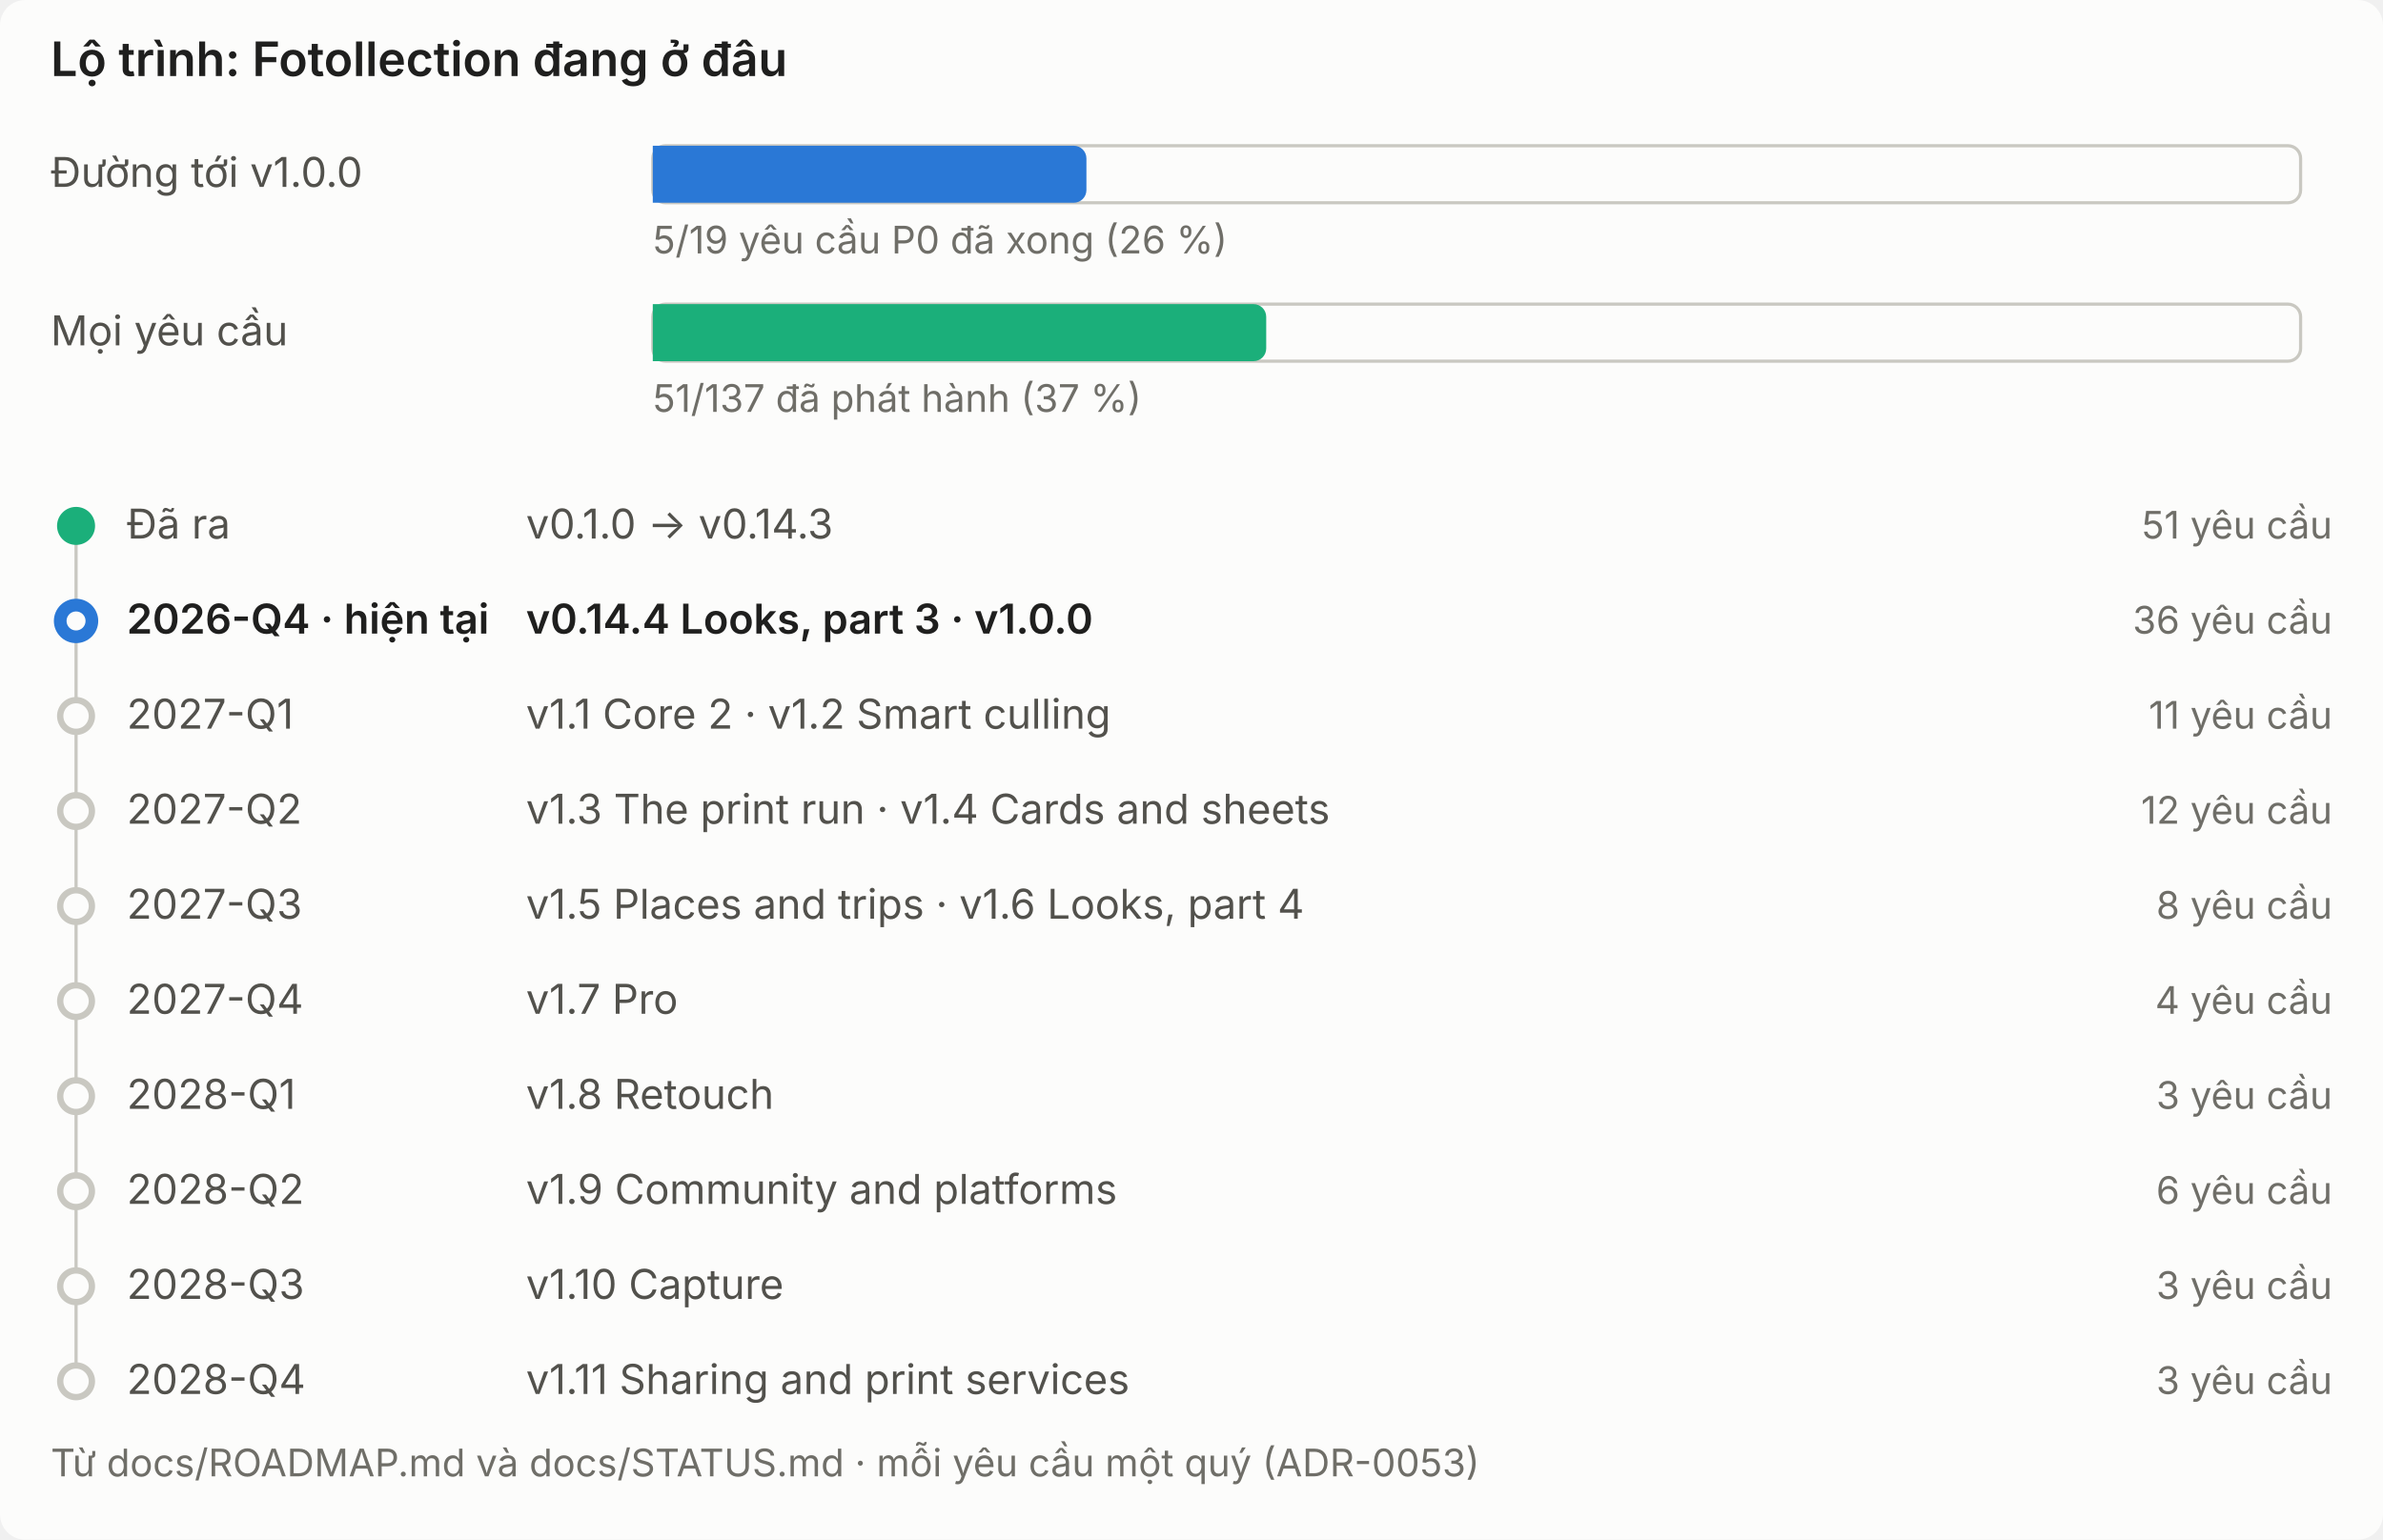
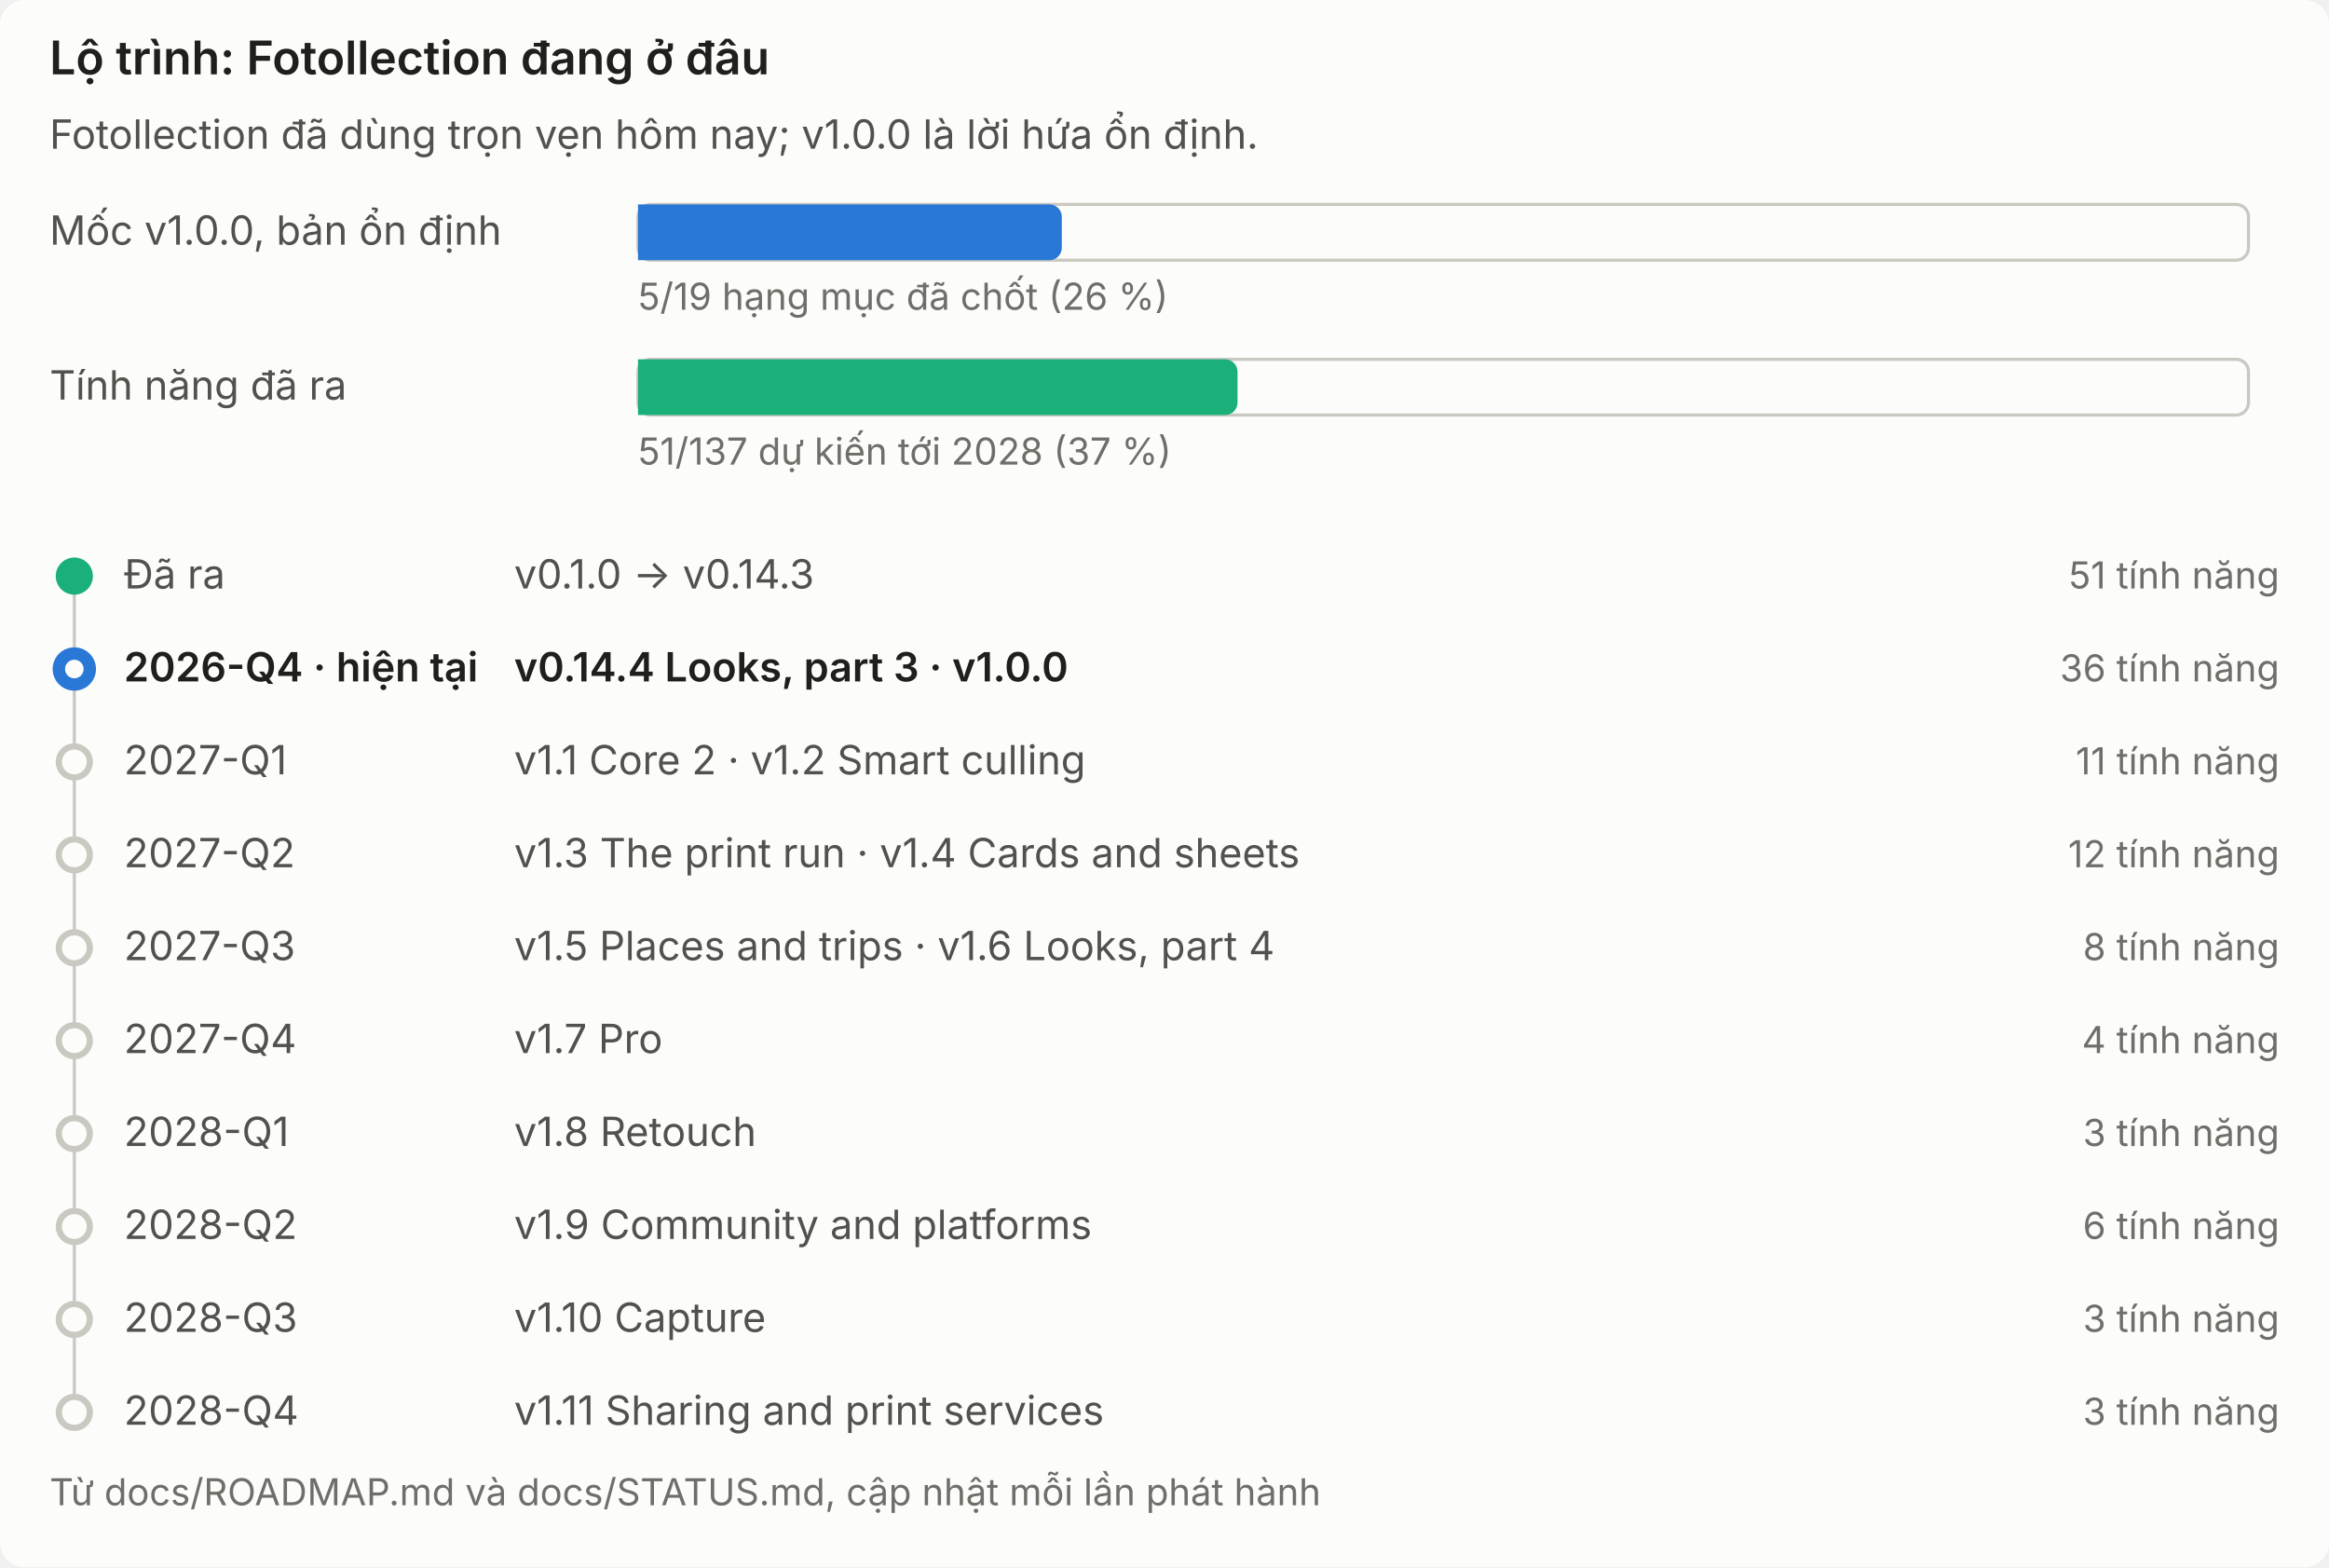
- <svg xmlns="http://www.w3.org/2000/svg" viewBox="-16 -16 752 486" width="752" height="486" role="img" aria-labelledby="t d">
+ <svg xmlns="http://www.w3.org/2000/svg" viewBox="-16 -16 752 506" width="752" height="506" role="img" aria-labelledby="t d">
  <style>
  .bg{fill:#fcfcfb} .t1{fill:#1f1f1e;font:600 13px system-ui,-apple-system,Segoe UI,sans-serif}
  .t2{fill:#52514c;font:13px system-ui,-apple-system,Segoe UI,sans-serif}
  .t3{fill:#6f6e68;font:12px system-ui,-apple-system,Segoe UI,sans-serif}
  .h{font-size:15px} .num{font-variant-numeric:tabular-nums} .axis{stroke:#c9c8c1;stroke-width:1}
  .ref{stroke:#52514c;stroke-width:1.5;stroke-dasharray:4 3} .refw{stroke:#eb6834;stroke-width:1.5;stroke-dasharray:4 3}
  .s1{fill:#2a78d6} .old{fill-opacity:.45} .s2{fill:#eb6834} .s3{fill:#1baf7a} .s4{fill:#eda100} .s5{fill:#e87ba4} .gap{stroke:#fcfcfb;stroke-width:2}
  .in{fill:#fff}
  @media (prefers-color-scheme: dark){
    .bg{fill:#1a1a19} .t1{fill:#f0efec} .t2{fill:#c3c2b7} .t3{fill:#9d9c93} .axis{stroke:#45443f}
    .ref{stroke:#c3c2b7} .refw{stroke:#d95926}
    .s1{fill:#3987e5} .s2{fill:#d95926} .s3{fill:#199e70} .s4{fill:#c98500} .s5{fill:#d55181} .gap{stroke:#1a1a19}
  }
</style>
-   <rect class="bg" x="-16" y="-16" width="752" height="486" rx="8" />
+   <rect class="bg" x="-16" y="-16" width="752" height="506" rx="8" />
  <text class="t1 h" x="0" y="8">Lộ trình: Fotollection đang ở đâu</text>
-   <text class="t2" x="0" y="43">Đường tới v1.0.0</text>
-   <rect class="axis" x="190" y="30" width="520" height="18" rx="4" fill="none" />
-   <path class="s1" d="M190 30h132.842a4 4 0 0 1 4 4v10a4 4 0 0 1 -4 4h-132.842z" />
-   <text class="t3 num" x="190" y="64">5/19 yêu cầu P0 đã xong (26 %)</text>
-   <text class="t2" x="0" y="93">Mọi yêu cầu</text>
-   <rect class="axis" x="190" y="80" width="520" height="18" rx="4" fill="none" />
-   <path class="s3" d="M190 80h189.577a4 4 0 0 1 4 4v10a4 4 0 0 1 -4 4h-189.577z" />
-   <text class="t3 num" x="190" y="114">51/137 đã phát hành (37 %)</text>
-   <line class="axis" x1="8" x2="8" y1="150" y2="420" />
-   <circle class="s3" cx="8" cy="150" r="6" />
-   <text class="t2" x="24" y="154">Đã ra</text>
-   <text class="t2" x="150" y="154">v0.1.0 → v0.14.3</text>
-   <text class="t3 num" x="720" y="154" text-anchor="end">51 yêu cầu</text>
-   <circle class="s1" cx="8" cy="180" r="7" />
-   <circle class="bg" cx="8" cy="180" r="3" />
-   <text class="t1" x="24" y="184">2026-Q4 · hiện tại</text>
-   <text class="t1" x="150" y="184">v0.14.4 Looks, part 3 · v1.0.0</text>
-   <text class="t3 num" x="720" y="184" text-anchor="end">36 yêu cầu</text>
-   <circle class="bg axis" cx="8" cy="210" r="5" style="stroke-width:2" />
-   <text class="t2" x="24" y="214">2027-Q1</text>
-   <text class="t2" x="150" y="214">v1.1 Core 2 · v1.2 Smart culling</text>
-   <text class="t3 num" x="720" y="214" text-anchor="end">11 yêu cầu</text>
-   <circle class="bg axis" cx="8" cy="240" r="5" style="stroke-width:2" />
-   <text class="t2" x="24" y="244">2027-Q2</text>
-   <text class="t2" x="150" y="244">v1.3 The print run · v1.4 Cards and sheets</text>
-   <text class="t3 num" x="720" y="244" text-anchor="end">12 yêu cầu</text>
-   <circle class="bg axis" cx="8" cy="270" r="5" style="stroke-width:2" />
-   <text class="t2" x="24" y="274">2027-Q3</text>
-   <text class="t2" x="150" y="274">v1.5 Places and trips · v1.6 Looks, part 4</text>
-   <text class="t3 num" x="720" y="274" text-anchor="end">8 yêu cầu</text>
-   <circle class="bg axis" cx="8" cy="300" r="5" style="stroke-width:2" />
-   <text class="t2" x="24" y="304">2027-Q4</text>
-   <text class="t2" x="150" y="304">v1.7 Pro</text>
-   <text class="t3 num" x="720" y="304" text-anchor="end">4 yêu cầu</text>
-   <circle class="bg axis" cx="8" cy="330" r="5" style="stroke-width:2" />
-   <text class="t2" x="24" y="334">2028-Q1</text>
-   <text class="t2" x="150" y="334">v1.8 Retouch</text>
-   <text class="t3 num" x="720" y="334" text-anchor="end">3 yêu cầu</text>
-   <circle class="bg axis" cx="8" cy="360" r="5" style="stroke-width:2" />
-   <text class="t2" x="24" y="364">2028-Q2</text>
-   <text class="t2" x="150" y="364">v1.9 Community and platforms</text>
-   <text class="t3 num" x="720" y="364" text-anchor="end">6 yêu cầu</text>
-   <circle class="bg axis" cx="8" cy="390" r="5" style="stroke-width:2" />
-   <text class="t2" x="24" y="394">2028-Q3</text>
-   <text class="t2" x="150" y="394">v1.10 Capture</text>
-   <text class="t3 num" x="720" y="394" text-anchor="end">3 yêu cầu</text>
-   <circle class="bg axis" cx="8" cy="420" r="5" style="stroke-width:2" />
-   <text class="t2" x="24" y="424">2028-Q4</text>
-   <text class="t2" x="150" y="424">v1.11 Sharing and print services</text>
-   <text class="t3 num" x="720" y="424" text-anchor="end">3 yêu cầu</text>
-   <text class="t3" x="0" y="450">Từ docs/ROADMAP.md và docs/STATUS.md · mỗi yêu cầu một quý (ADR-0053)</text>
+   <text class="t2" x="0" y="32">Fotollection đã dùng trọn vẹn hôm nay; v1.0.0 là lời hứa ổn định.</text>
+   <text class="t2" x="0" y="63">Mốc v1.0.0, bản ổn định</text>
+   <rect class="axis" x="190" y="50" width="520" height="18" rx="4" fill="none" />
+   <path class="s1" d="M190 50h132.842a4 4 0 0 1 4 4v10a4 4 0 0 1 -4 4h-132.842z" />
+   <text class="t3 num" x="190" y="84">5/19 hạng mục đã chốt (26 %)</text>
+   <text class="t2" x="0" y="113">Tính năng đã ra</text>
+   <rect class="axis" x="190" y="100" width="520" height="18" rx="4" fill="none" />
+   <path class="s3" d="M190 100h189.577a4 4 0 0 1 4 4v10a4 4 0 0 1 -4 4h-189.577z" />
+   <text class="t3 num" x="190" y="134">51/137 dự kiến tới 2028 (37 %)</text>
+   <line class="axis" x1="8" x2="8" y1="170" y2="440" />
+   <circle class="s3" cx="8" cy="170" r="6" />
+   <text class="t2" x="24" y="174">Đã ra</text>
+   <text class="t2" x="150" y="174">v0.1.0 → v0.14.3</text>
+   <text class="t3 num" x="720" y="174" text-anchor="end">51 tính năng</text>
+   <circle class="s1" cx="8" cy="200" r="7" />
+   <circle class="bg" cx="8" cy="200" r="3" />
+   <text class="t1" x="24" y="204">2026-Q4 · hiện tại</text>
+   <text class="t1" x="150" y="204">v0.14.4 Looks, part 3 · v1.0.0</text>
+   <text class="t3 num" x="720" y="204" text-anchor="end">36 tính năng</text>
+   <circle class="bg axis" cx="8" cy="230" r="5" style="stroke-width:2" />
+   <text class="t2" x="24" y="234">2027-Q1</text>
+   <text class="t2" x="150" y="234">v1.1 Core 2 · v1.2 Smart culling</text>
+   <text class="t3 num" x="720" y="234" text-anchor="end">11 tính năng</text>
+   <circle class="bg axis" cx="8" cy="260" r="5" style="stroke-width:2" />
+   <text class="t2" x="24" y="264">2027-Q2</text>
+   <text class="t2" x="150" y="264">v1.3 The print run · v1.4 Cards and sheets</text>
+   <text class="t3 num" x="720" y="264" text-anchor="end">12 tính năng</text>
+   <circle class="bg axis" cx="8" cy="290" r="5" style="stroke-width:2" />
+   <text class="t2" x="24" y="294">2027-Q3</text>
+   <text class="t2" x="150" y="294">v1.5 Places and trips · v1.6 Looks, part 4</text>
+   <text class="t3 num" x="720" y="294" text-anchor="end">8 tính năng</text>
+   <circle class="bg axis" cx="8" cy="320" r="5" style="stroke-width:2" />
+   <text class="t2" x="24" y="324">2027-Q4</text>
+   <text class="t2" x="150" y="324">v1.7 Pro</text>
+   <text class="t3 num" x="720" y="324" text-anchor="end">4 tính năng</text>
+   <circle class="bg axis" cx="8" cy="350" r="5" style="stroke-width:2" />
+   <text class="t2" x="24" y="354">2028-Q1</text>
+   <text class="t2" x="150" y="354">v1.8 Retouch</text>
+   <text class="t3 num" x="720" y="354" text-anchor="end">3 tính năng</text>
+   <circle class="bg axis" cx="8" cy="380" r="5" style="stroke-width:2" />
+   <text class="t2" x="24" y="384">2028-Q2</text>
+   <text class="t2" x="150" y="384">v1.9 Community and platforms</text>
+   <text class="t3 num" x="720" y="384" text-anchor="end">6 tính năng</text>
+   <circle class="bg axis" cx="8" cy="410" r="5" style="stroke-width:2" />
+   <text class="t2" x="24" y="414">2028-Q3</text>
+   <text class="t2" x="150" y="414">v1.10 Capture</text>
+   <text class="t3 num" x="720" y="414" text-anchor="end">3 tính năng</text>
+   <circle class="bg axis" cx="8" cy="440" r="5" style="stroke-width:2" />
+   <text class="t2" x="24" y="444">2028-Q4</text>
+   <text class="t2" x="150" y="444">v1.11 Sharing and print services</text>
+   <text class="t3 num" x="720" y="444" text-anchor="end">3 tính năng</text>
+   <text class="t3" x="0" y="470">Từ docs/ROADMAP.md và docs/STATUS.md, cập nhật mỗi lần phát hành</text>
</svg>
